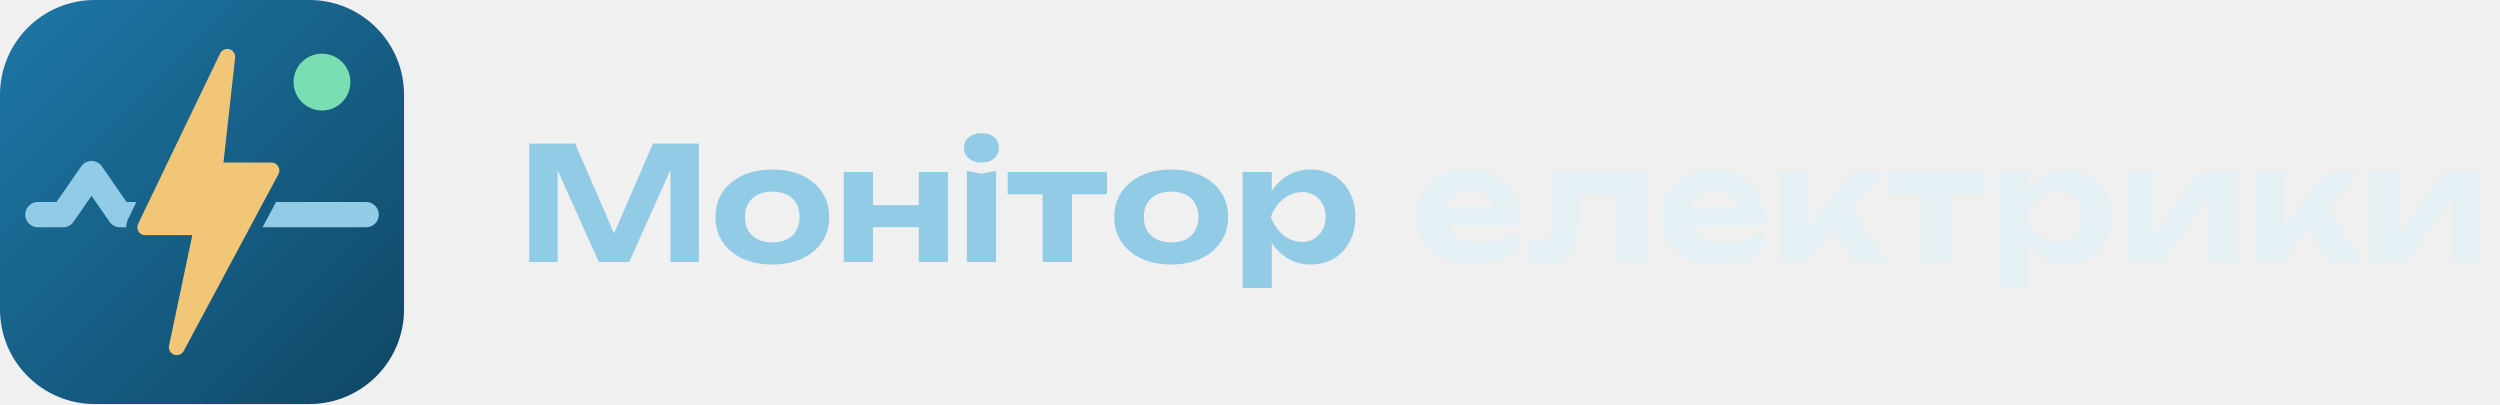
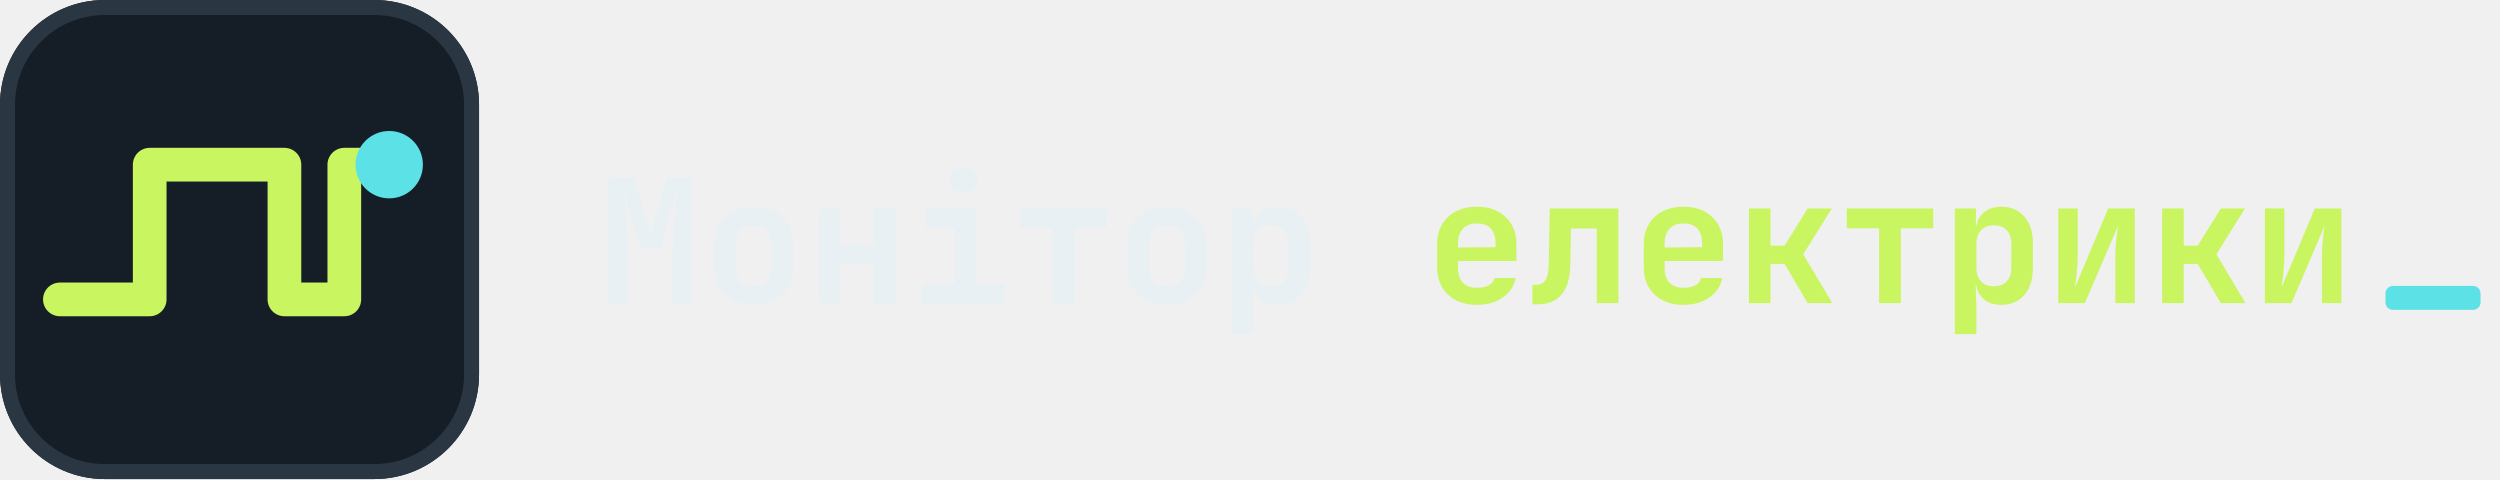
- <svg xmlns="http://www.w3.org/2000/svg" viewBox="0 0 396 64" width="396" height="64" role="img" aria-label="Монітор електрики">
-   <defs>
-     <linearGradient id="lbg" x1="0" y1="0" x2="1" y2="1">
-       <stop offset="0" stop-color="#1D78A8" />
-       <stop offset="1" stop-color="#0F4664" />
-     </linearGradient>
-   </defs>
-   <rect width="64" height="64" rx="15" fill="url(#lbg)" />
-   <mask id="lgap" maskUnits="userSpaceOnUse" x="0" y="0" width="64" height="64">
-     <rect width="64" height="64" fill="#fff" />
-     <path d="M36 9 L23 36 H32 L28 55 L43 27 H34 Z" fill="#000" stroke="#000" stroke-width="6" stroke-linejoin="round" />
-   </mask>
-   <g mask="url(#lgap)" class="pulse">
-     <path d="M6 34 H10 L14.5 27.5 L19 34 H30" fill="none" stroke="#92CBE6" stroke-width="4" stroke-linecap="round" stroke-linejoin="round" />
-     <path d="M34 34 H58" fill="none" stroke="#92CBE6" stroke-width="4" stroke-linecap="round" />
-   </g>
-   <path d="M36 9 L23 36 H32 L28 55 L43 27 H34 Z" fill="#F1C677" stroke="#F1C677" stroke-width="2.5" stroke-linejoin="round" />
-   <circle cx="51" cy="13" r="4.5" fill="#79DEB2" />
-   <path fill="#92CBE6" d="M110.7 22.75V41.5H106.2V24.4L107.3 24.47L99.67 41.5H94.85L87.22 24.52L88.33 24.43V41.5H83.83V22.75H91.1L98.22 39.15H96.33L103.42 22.75Z M122.33 41.9Q119.62 41.9 117.6 40.95Q115.58 40 114.45 38.3Q113.33 36.6 113.33 34.38Q113.33 32.12 114.45 30.44Q115.58 28.75 117.61 27.8Q119.65 26.85 122.33 26.85Q125.03 26.85 127.06 27.8Q129.1 28.75 130.22 30.44Q131.35 32.12 131.35 34.38Q131.35 36.62 130.22 38.31Q129.1 40 127.06 40.95Q125.03 41.9 122.33 41.9ZM122.33 38.4Q123.7 38.4 124.66 37.91Q125.62 37.42 126.14 36.52Q126.65 35.62 126.65 34.38Q126.65 33.12 126.14 32.23Q125.62 31.32 124.66 30.84Q123.7 30.35 122.33 30.35Q121 30.35 120.03 30.84Q119.05 31.32 118.53 32.23Q118 33.12 118 34.38Q118 35.62 118.53 36.52Q119.05 37.42 120.03 37.91Q121 38.4 122.33 38.4Z M133.65 27.25H138.28V41.5H133.65ZM145.53 27.25H150.15V41.5H145.53ZM136.3 32.5H147.3V35.98H136.3Z M153.15 27.05 155.45 27.52 157.78 27.05V41.5H153.15ZM155.47 25.75Q154.25 25.75 153.48 25.11Q152.7 24.47 152.7 23.43Q152.7 22.35 153.48 21.72Q154.25 21.1 155.47 21.1Q156.72 21.1 157.47 21.72Q158.22 22.35 158.22 23.43Q158.22 24.47 157.47 25.11Q156.72 25.75 155.47 25.75Z M165.15 28.85H169.8V41.5H165.15ZM159.62 27.25H175.35V30.77H159.62Z M185.5 41.9Q182.8 41.9 180.78 40.95Q178.75 40 177.63 38.3Q176.5 36.6 176.5 34.38Q176.5 32.12 177.63 30.44Q178.75 28.75 180.79 27.8Q182.83 26.85 185.5 26.85Q188.2 26.85 190.24 27.8Q192.28 28.75 193.4 30.44Q194.53 32.12 194.53 34.38Q194.53 36.62 193.4 38.31Q192.28 40 190.24 40.95Q188.2 41.9 185.5 41.9ZM185.5 38.4Q186.88 38.4 187.84 37.91Q188.8 37.42 189.31 36.52Q189.83 35.62 189.83 34.38Q189.83 33.12 189.31 32.23Q188.8 31.32 187.84 30.84Q186.88 30.35 185.5 30.35Q184.18 30.35 183.2 30.84Q182.23 31.32 181.7 32.23Q181.18 33.12 181.18 34.38Q181.18 35.62 181.7 36.52Q182.23 37.42 183.2 37.91Q184.18 38.4 185.5 38.4Z M196.83 27.25H201.45V31.55L201.28 32.15V35.85L201.45 36.95V45.62H196.83ZM199.93 34.38Q200.3 32.08 201.35 30.4Q202.4 28.73 204.01 27.79Q205.63 26.85 207.6 26.85Q209.7 26.85 211.29 27.8Q212.88 28.75 213.78 30.44Q214.68 32.12 214.68 34.38Q214.68 36.62 213.78 38.31Q212.88 40 211.29 40.95Q209.7 41.9 207.6 41.9Q205.6 41.9 204.01 40.96Q202.43 40.02 201.38 38.34Q200.33 36.65 199.93 34.38ZM209.98 34.38Q209.98 33.23 209.5 32.34Q209.03 31.45 208.19 30.94Q207.35 30.42 206.28 30.42Q205.18 30.42 204.18 30.94Q203.18 31.45 202.44 32.34Q201.7 33.23 201.3 34.38Q201.7 35.52 202.44 36.41Q203.18 37.3 204.18 37.81Q205.18 38.33 206.28 38.33Q207.35 38.33 208.19 37.81Q209.03 37.3 209.5 36.41Q209.98 35.52 209.98 34.38Z" />
-   <path fill="#E6F1F5" d="M233.2 41.9Q230.65 41.9 228.64 40.95Q226.63 40 225.48 38.3Q224.33 36.6 224.33 34.33Q224.33 32.1 225.43 30.43Q226.53 28.75 228.46 27.8Q230.4 26.85 232.85 26.85Q235.35 26.85 237.15 27.95Q238.95 29.05 239.93 31.05Q240.9 33.05 240.9 35.75H228.05V32.83H238.35L236.68 33.88Q236.6 32.7 236.11 31.89Q235.63 31.07 234.83 30.64Q234.03 30.2 232.93 30.2Q231.73 30.2 230.85 30.67Q229.98 31.15 229.49 32Q229 32.85 229 33.98Q229 35.4 229.64 36.4Q230.28 37.4 231.49 37.92Q232.7 38.45 234.45 38.45Q236.05 38.45 237.65 38.01Q239.25 37.58 240.53 36.77V39.8Q239.08 40.8 237.21 41.35Q235.35 41.9 233.2 41.9Z M245.65 27.25H260.75V41.5H256.12V28.6L258.25 30.73H247.98L249.95 28.95Q250.1 30.48 250.18 31.71Q250.25 32.95 250.25 33.95Q250.25 38.08 249 39.94Q247.75 41.8 244.95 41.8Q244.18 41.8 243.45 41.64Q242.73 41.48 242.05 41.08V37.75Q242.5 37.92 242.94 38.01Q243.38 38.1 243.73 38.1Q244.98 38.1 245.51 36.99Q246.05 35.88 246.05 33.3Q246.05 32.1 245.95 30.59Q245.85 29.07 245.65 27.25Z M271.93 41.9Q269.38 41.9 267.36 40.95Q265.35 40 264.2 38.3Q263.05 36.6 263.05 34.33Q263.05 32.1 264.15 30.43Q265.25 28.75 267.19 27.8Q269.12 26.85 271.57 26.85Q274.07 26.85 275.88 27.95Q277.68 29.05 278.65 31.05Q279.62 33.05 279.62 35.75H266.77V32.83H277.07L275.4 33.88Q275.32 32.7 274.84 31.89Q274.35 31.07 273.55 30.64Q272.75 30.2 271.65 30.2Q270.45 30.2 269.57 30.67Q268.7 31.15 268.21 32Q267.73 32.85 267.73 33.98Q267.73 35.4 268.36 36.4Q269 37.4 270.21 37.92Q271.43 38.45 273.18 38.45Q274.77 38.45 276.38 38.01Q277.98 37.58 279.25 36.77V39.8Q277.8 40.8 275.94 41.35Q274.07 41.9 271.93 41.9Z M281.95 41.5V27.25H286.57V37.83L285.22 37.35L293.45 27.25H298.43L286.07 41.5ZM293.55 41.5 289.4 34.52 292.85 32 298.82 41.5Z M304.52 28.85H309.17V41.5H304.52ZM299 27.25H314.72V30.77H299Z M316.57 27.25H321.2V31.55L321.02 32.15V35.85L321.2 36.95V45.62H316.57ZM319.68 34.38Q320.05 32.08 321.1 30.4Q322.15 28.73 323.76 27.79Q325.38 26.85 327.35 26.85Q329.45 26.85 331.04 27.8Q332.62 28.75 333.52 30.44Q334.43 32.12 334.43 34.38Q334.43 36.62 333.52 38.31Q332.62 40 331.04 40.95Q329.45 41.9 327.35 41.9Q325.35 41.9 323.76 40.96Q322.18 40.02 321.12 38.34Q320.07 36.65 319.68 34.38ZM329.72 34.38Q329.72 33.23 329.25 32.34Q328.77 31.45 327.94 30.94Q327.1 30.42 326.02 30.42Q324.93 30.42 323.93 30.94Q322.93 31.45 322.19 32.34Q321.45 33.23 321.05 34.38Q321.45 35.52 322.19 36.41Q322.93 37.3 323.93 37.81Q324.93 38.33 326.02 38.33Q327.1 38.33 327.94 37.81Q328.77 37.3 329.25 36.41Q329.72 35.52 329.72 34.38Z M336.77 41.5V27.25H341.32V39L340.27 38.7L348.3 27.25H354.27V41.5H349.7V29.48L350.77 29.8L342.57 41.5Z M357.25 41.5V27.25H361.88V37.83L360.52 37.35L368.75 27.25H373.73L361.38 41.5ZM368.85 41.5 364.7 34.52 368.15 32 374.12 41.5Z M375.45 41.5V27.25H380V39L378.95 38.7L386.97 27.25H392.95V41.5H388.38V29.48L389.45 29.8L381.25 41.5Z" />
+ <svg xmlns="http://www.w3.org/2000/svg" viewBox="0 0 334 64" width="334" height="64" role="img" aria-label="Монітор електрики">
+   <rect width="64" height="64" rx="14" fill="#151E27" />
+   <rect x="1" y="1" width="62" height="62" rx="13" fill="none" stroke="#2A3742" stroke-width="2" />
+   <path class="wave" d="M8 40 H20 V22 H38 V40 H46 V22 H52" fill="none" stroke="#C8F560" stroke-width="4.5" stroke-linecap="round" stroke-linejoin="round" />
+   <circle class="dot" cx="52" cy="22" r="4.5" fill="#5CE1E6" />
+   <path fill="#E8F0F4" d="M81.29 40.5V23.71H84.69L86.33 29.05Q86.58 29.85 86.74 30.52Q86.9 31.19 86.95 31.48Q86.99 31.19 87.15 30.52Q87.31 29.85 87.54 29.05L89.11 23.71H92.51V40.5H89.82V35.28Q89.82 34.13 89.89 32.77Q89.96 31.41 90.05 30.06Q90.14 28.7 90.27 27.48Q90.4 26.26 90.49 25.34L88.23 33.28H85.61L83.29 25.34Q83.4 26.22 83.52 27.4Q83.63 28.59 83.74 29.93Q83.84 31.28 83.91 32.66Q83.98 34.04 83.98 35.28V40.5Z M100.7 40.71Q99.09 40.71 97.91 40.1Q96.72 39.49 96.07 38.37Q95.41 37.26 95.41 35.74V32.61Q95.41 31.09 96.07 29.98Q96.72 28.86 97.91 28.25Q99.09 27.64 100.7 27.64Q102.33 27.64 103.51 28.25Q104.68 28.86 105.33 29.98Q105.99 31.09 105.99 32.59V35.74Q105.99 37.26 105.33 38.37Q104.68 39.49 103.51 40.1Q102.33 40.71 100.7 40.71ZM100.7 38.2Q101.85 38.2 102.48 37.57Q103.11 36.94 103.11 35.74V32.61Q103.11 31.39 102.48 30.77Q101.85 30.15 100.7 30.15Q99.57 30.15 98.93 30.77Q98.28 31.39 98.28 32.61V35.74Q98.28 36.94 98.93 37.57Q99.57 38.2 100.7 38.2Z M109.39 40.5V27.85H112.27V32.75H116.73V27.85H119.61V40.5H116.73V35.42H112.27V40.5Z M123.15 40.5V37.88H127.56V30.45H123.72V27.85H130.32V37.88H134.23V40.5ZM128.71 25.73Q127.84 25.73 127.33 25.29Q126.83 24.84 126.83 24.08Q126.83 23.32 127.33 22.87Q127.84 22.42 128.71 22.42Q129.59 22.42 130.09 22.87Q130.6 23.32 130.6 24.08Q130.6 24.84 130.09 25.29Q129.59 25.73 128.71 25.73Z M140.65 40.5V30.5H136.33V27.85H147.87V30.5H143.55V40.5Z M155.9 40.71Q154.29 40.71 153.11 40.1Q151.92 39.49 151.27 38.37Q150.61 37.26 150.61 35.74V32.61Q150.61 31.09 151.27 29.98Q151.92 28.86 153.11 28.25Q154.29 27.64 155.9 27.64Q157.53 27.64 158.71 28.25Q159.88 28.86 160.53 29.98Q161.19 31.09 161.19 32.59V35.74Q161.19 37.26 160.53 38.37Q159.88 39.49 158.71 40.1Q157.53 40.71 155.9 40.71ZM155.9 38.2Q157.05 38.2 157.68 37.57Q158.31 36.94 158.31 35.74V32.61Q158.31 31.39 157.68 30.77Q157.05 30.15 155.9 30.15Q154.77 30.15 154.13 30.77Q153.49 31.39 153.49 32.61V35.74Q153.49 36.94 154.13 37.57Q154.77 38.2 155.9 38.2Z M164.57 44.64V27.85H167.38V30.27H168.02L167.38 30.93Q167.38 29.39 168.3 28.51Q169.22 27.62 170.78 27.62Q172.69 27.62 173.84 28.93Q174.99 30.24 174.99 32.45V35.88Q174.99 37.35 174.47 38.44Q173.96 39.53 173.01 40.13Q172.07 40.73 170.78 40.73Q169.22 40.73 168.3 39.84Q167.38 38.96 167.38 37.42L168.02 38.09H167.35L167.45 41.1V44.64ZM169.77 38.25Q170.87 38.25 171.49 37.6Q172.12 36.96 172.12 35.76V32.59Q172.12 31.39 171.49 30.75Q170.87 30.1 169.77 30.1Q168.69 30.1 168.07 30.76Q167.45 31.41 167.45 32.59V35.76Q167.45 36.94 168.07 37.59Q168.69 38.25 169.77 38.25Z" />
+   <path fill="#C8F560" d="M197.32 40.73Q195.71 40.73 194.52 40.11Q193.32 39.49 192.67 38.37Q192.01 37.26 192.01 35.76V32.59Q192.01 31.09 192.67 29.98Q193.32 28.86 194.52 28.24Q195.71 27.62 197.32 27.62Q198.91 27.62 200.09 28.24Q201.28 28.86 201.93 29.98Q202.59 31.09 202.59 32.59V34.87H194.79V35.76Q194.79 37.1 195.44 37.77Q196.08 38.45 197.35 38.45Q198.31 38.45 198.91 38.12Q199.51 37.79 199.67 37.14H202.5Q202.18 38.77 200.76 39.75Q199.35 40.73 197.32 40.73ZM199.81 33.26V32.56Q199.81 31.25 199.19 30.55Q198.57 29.85 197.32 29.85Q196.08 29.85 195.44 30.56Q194.79 31.28 194.79 32.59V33.07L200.01 33.02Z M204.73 40.66V38.04H205.3Q206.09 38.04 206.49 37.41Q206.89 36.77 206.91 35.39L207.05 27.85H216.21V40.5H213.33V30.52H209.88L209.79 35.55Q209.74 37.21 209.24 38.35Q208.73 39.49 207.79 40.07Q206.85 40.66 205.49 40.66Z M224.92 40.73Q223.31 40.73 222.12 40.11Q220.92 39.49 220.27 38.37Q219.61 37.26 219.61 35.76V32.59Q219.61 31.09 220.27 29.98Q220.92 28.86 222.12 28.24Q223.31 27.62 224.92 27.62Q226.51 27.62 227.69 28.24Q228.88 28.86 229.53 29.98Q230.19 31.09 230.19 32.59V34.87H222.39V35.76Q222.39 37.1 223.04 37.77Q223.68 38.45 224.95 38.45Q225.91 38.45 226.51 38.12Q227.11 37.79 227.27 37.14H230.1Q229.78 38.77 228.36 39.75Q226.95 40.73 224.92 40.73ZM227.41 33.26V32.56Q227.41 31.25 226.79 30.55Q226.17 29.85 224.92 29.85Q223.68 29.85 223.04 30.56Q222.39 31.28 222.39 32.59V33.07L227.61 33.02Z M233.66 40.5V27.85H236.54V32.82H238.42L241.51 27.85H244.73L240.91 33.97L244.8 40.5H241.51L238.42 35.26H236.54V40.5Z M251.05 40.5V30.5H246.73V27.85H258.27V30.5H253.95V40.5Z M261.17 44.64V27.85H263.98V30.27H264.62L263.98 30.93Q263.98 29.39 264.9 28.51Q265.82 27.62 267.38 27.62Q269.29 27.62 270.44 28.93Q271.59 30.24 271.59 32.45V35.88Q271.59 37.35 271.07 38.44Q270.56 39.53 269.61 40.13Q268.67 40.73 267.38 40.73Q265.82 40.73 264.9 39.84Q263.98 38.96 263.98 37.42L264.62 38.09H263.95L264.05 41.1V44.64ZM266.37 38.25Q267.47 38.25 268.09 37.6Q268.72 36.96 268.72 35.76V32.59Q268.72 31.39 268.09 30.75Q267.47 30.1 266.37 30.1Q265.29 30.1 264.67 30.76Q264.05 31.41 264.05 32.59V35.76Q264.05 36.94 264.67 37.59Q265.29 38.25 266.37 38.25Z M274.99 40.5V27.85H277.59V34.08Q277.59 34.68 277.54 35.5Q277.48 36.31 277.39 37.1Q277.29 37.88 277.2 38.45L281.66 27.85H285.21V40.5H282.61V34.27Q282.61 33.65 282.66 32.89Q282.72 32.13 282.8 31.39Q282.88 30.66 282.98 30.15L278.54 40.5Z M288.86 40.5V27.85H291.74V32.82H293.62L296.71 27.85H299.93L296.11 33.97L300 40.5H296.71L293.62 35.26H291.74V40.5Z M302.59 40.5V27.85H305.19V34.08Q305.19 34.68 305.14 35.5Q305.08 36.31 304.99 37.1Q304.89 37.88 304.8 38.45L309.26 27.85H312.81V40.5H310.21V34.27Q310.21 33.65 310.26 32.89Q310.32 32.13 310.4 31.39Q310.48 30.66 310.58 30.15L306.14 40.5Z" />
+   <rect fill="#5CE1E6" x="318.7" y="38.2" width="12.7" height="3.2" rx="1" />
</svg>
